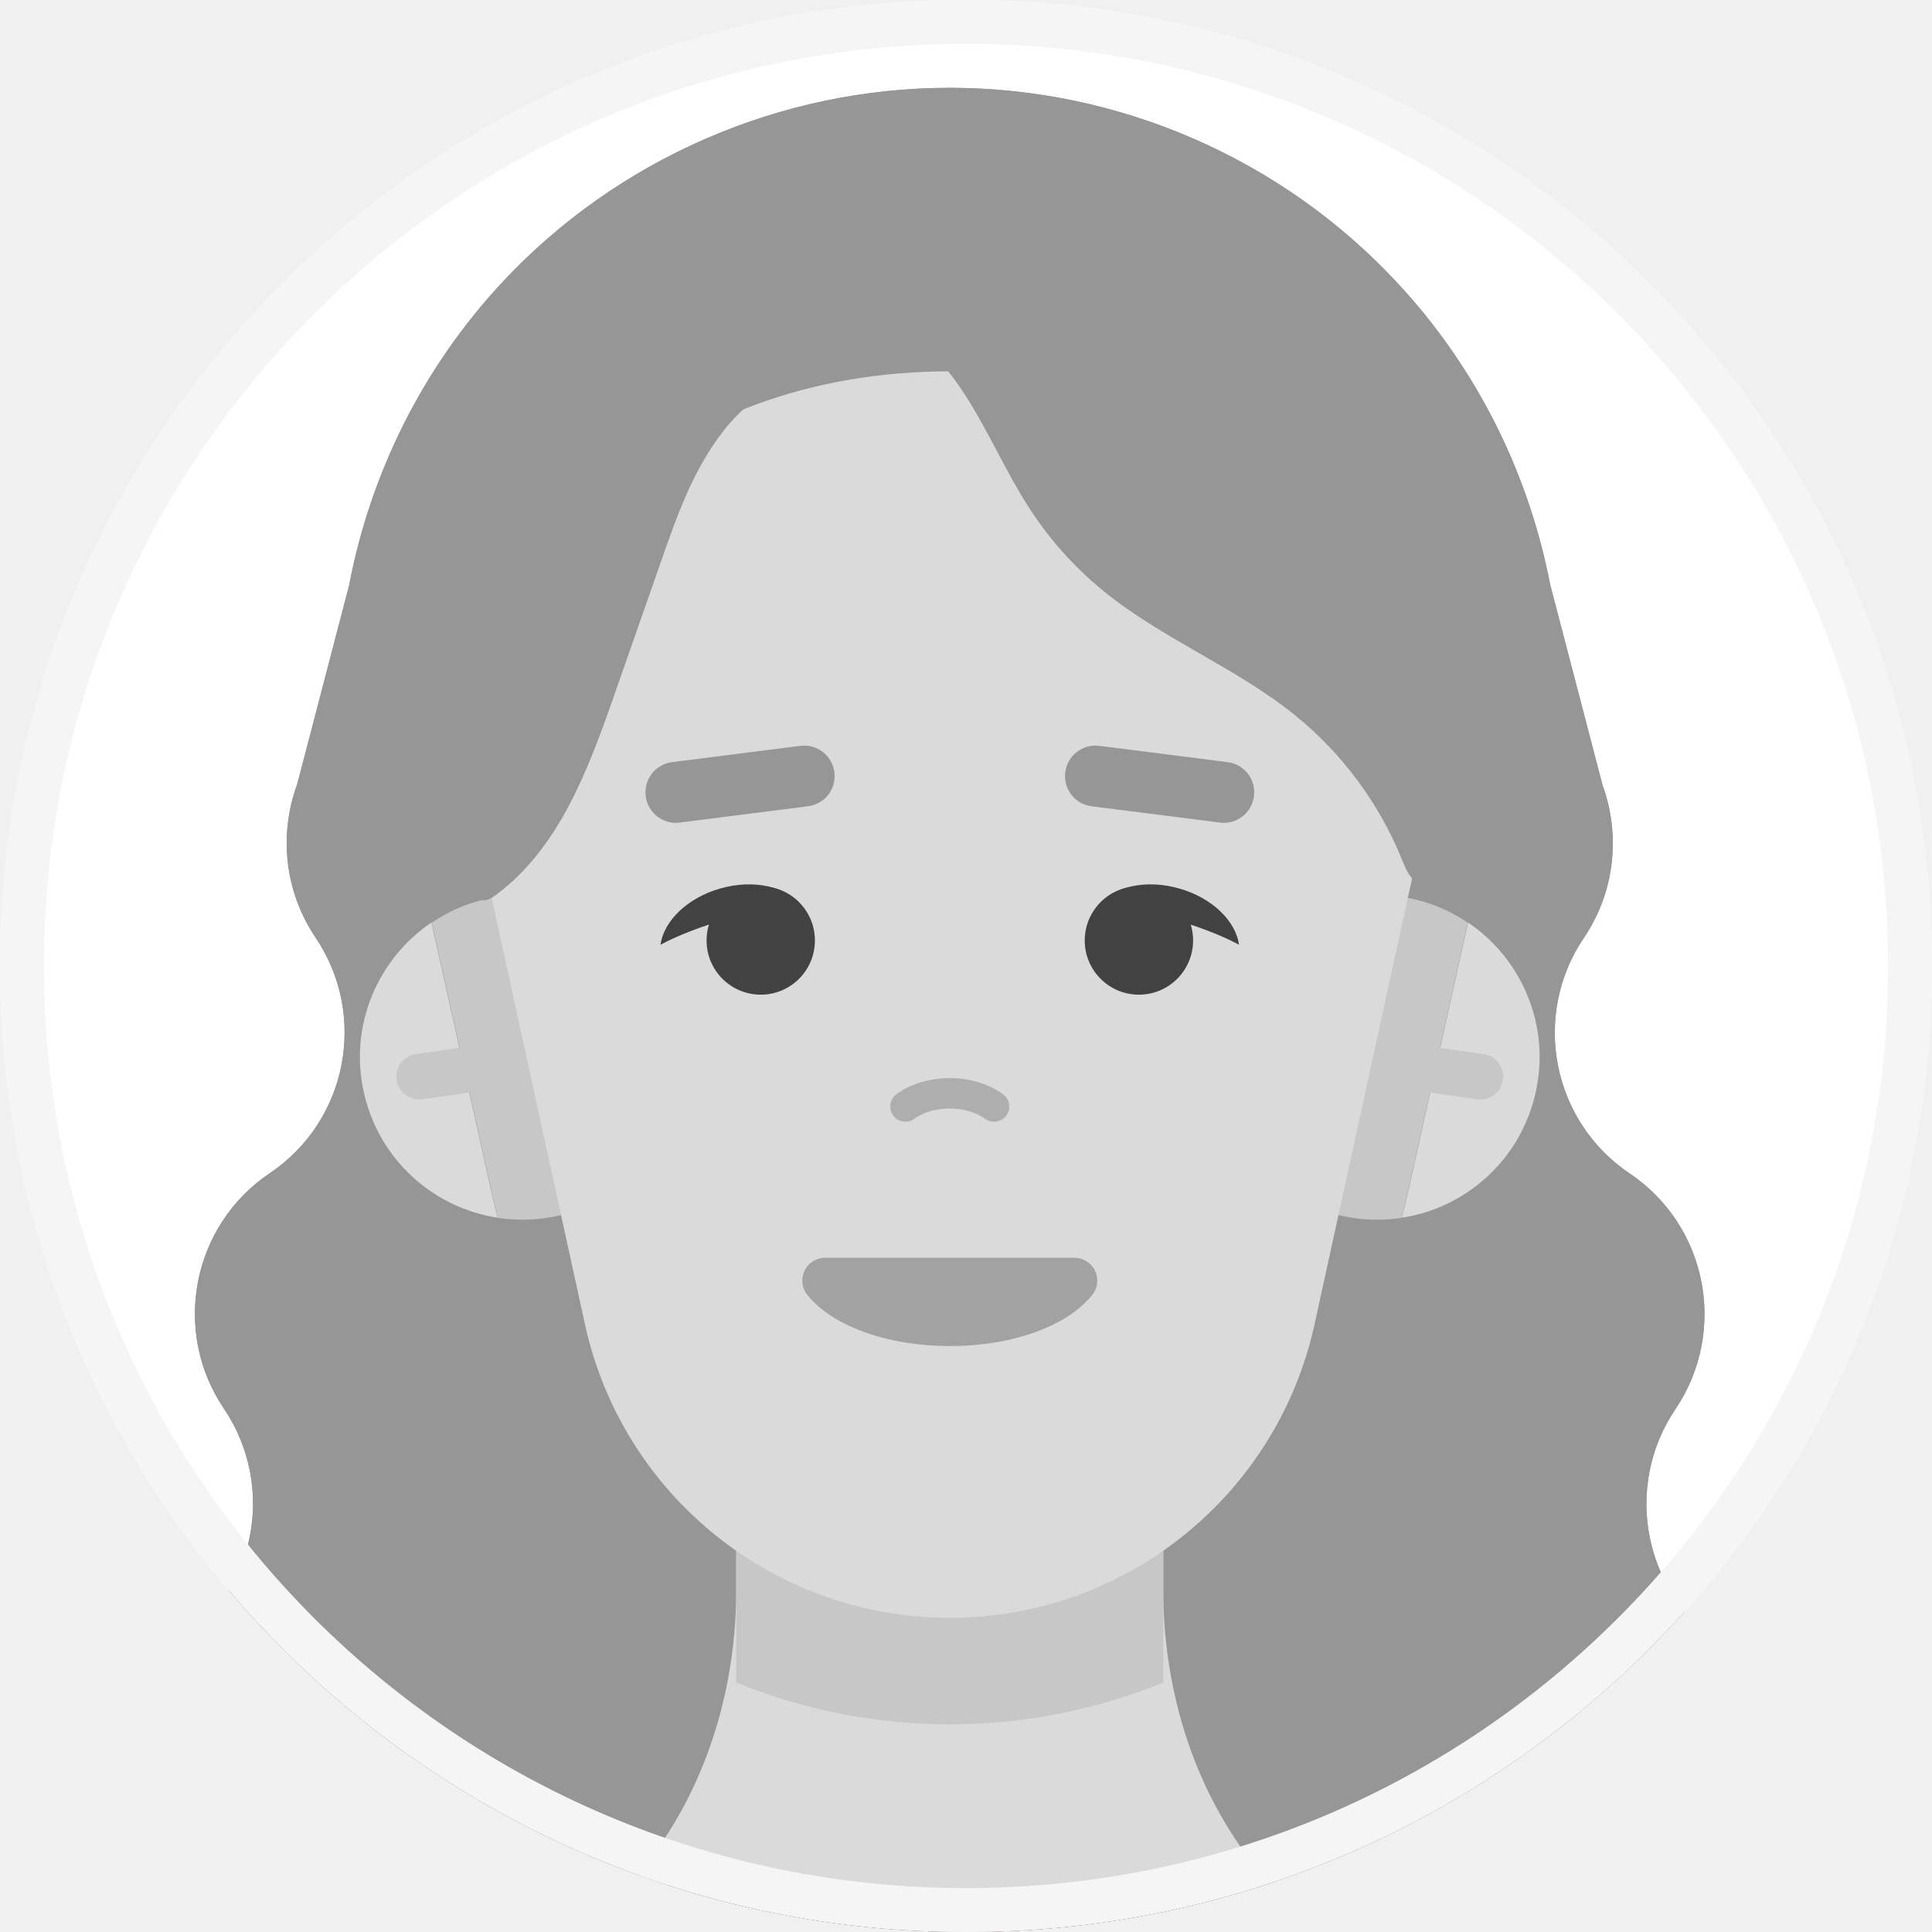
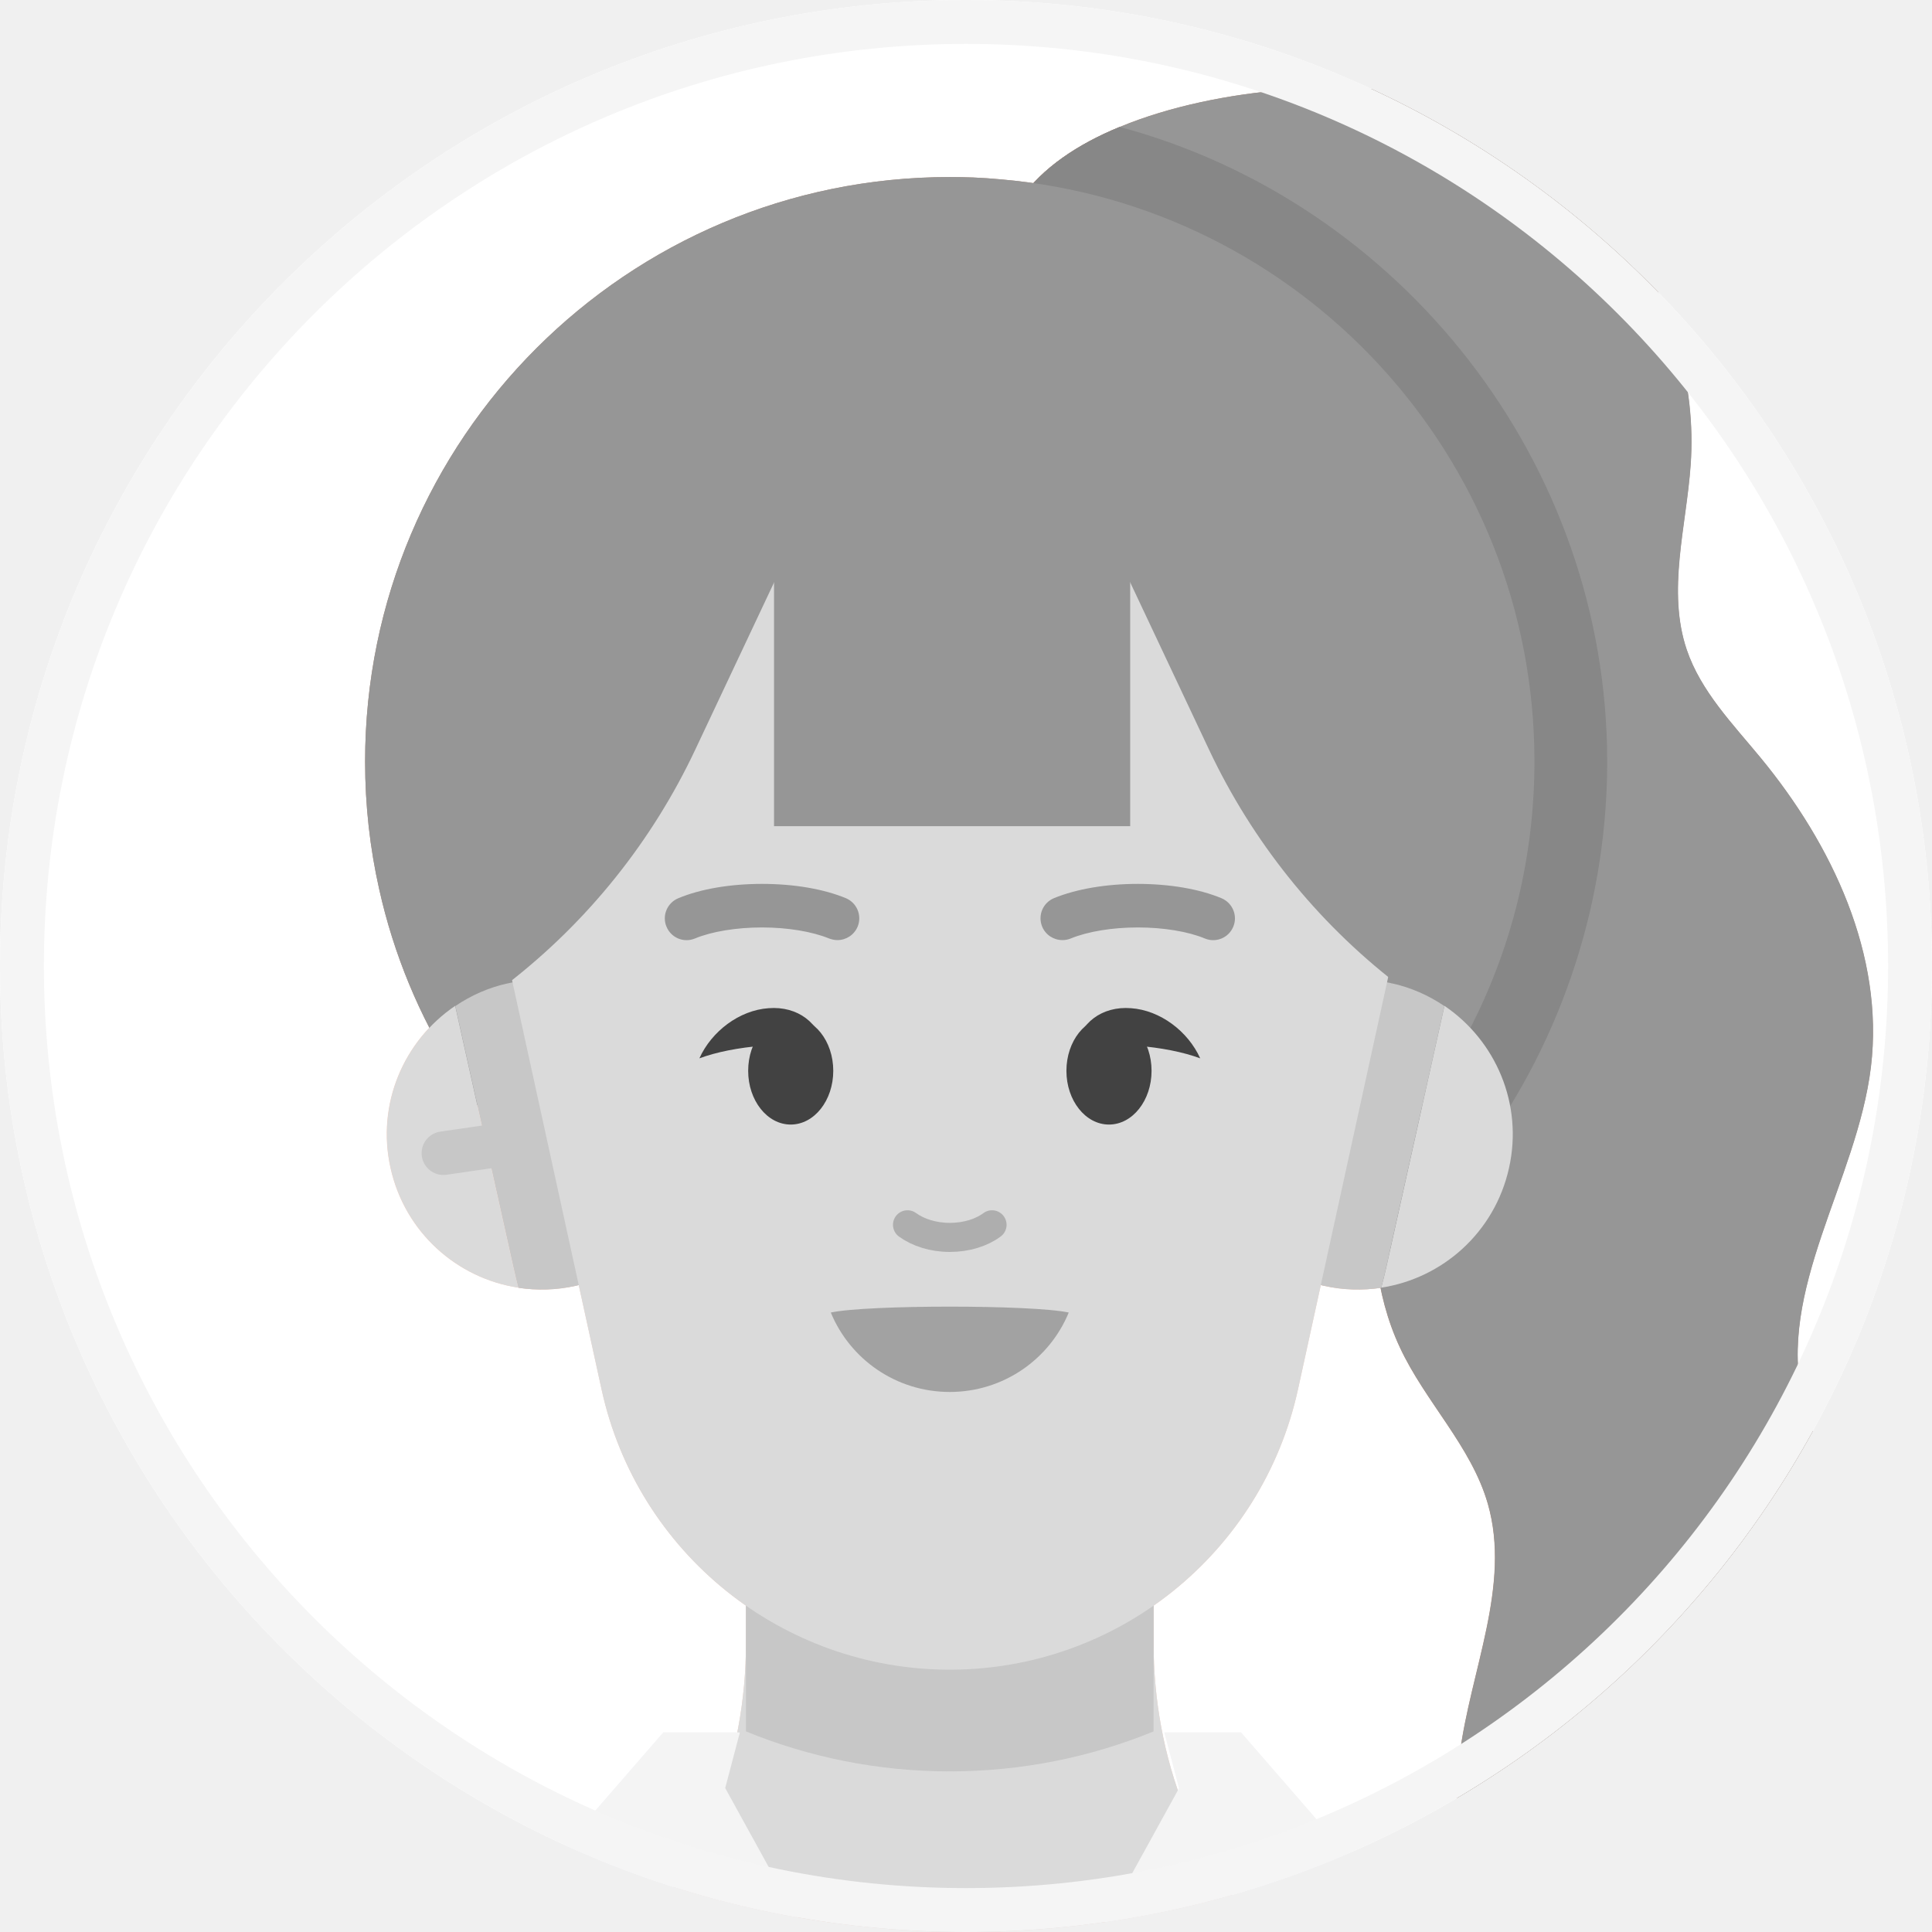
<svg xmlns="http://www.w3.org/2000/svg" width="44" height="44" viewBox="0 0 44 44" fill="none">
-   <g clip-path="url(#clip0_2086_22772)">
+   <g clip-path="url(#clip0_2086_22824)">
    <rect width="44" height="44" rx="22" fill="white" />
-     <g clip-path="url(#clip1_2086_22772)">
-       <path d="M41.287 48.185C39.516 46.993 39.048 44.588 40.244 42.82C41.436 41.049 40.972 38.647 39.201 37.455C37.43 36.263 36.962 33.858 38.158 32.09C39.35 30.319 38.886 27.917 37.114 26.725C35.343 25.533 34.876 23.128 36.071 21.36C36.792 20.293 36.903 18.996 36.494 17.873L35.312 13.344H35.309C34.824 10.793 33.635 8.394 31.843 6.464C29.216 3.622 25.494 2 21.629 2C17.765 2 14.043 3.622 11.415 6.454C9.624 8.384 8.435 10.782 7.95 13.333L6.768 17.86C6.355 18.982 6.466 20.282 7.187 21.353C8.379 23.124 7.915 25.526 6.144 26.718C4.373 27.91 3.905 30.316 5.101 32.083C6.293 33.854 5.829 36.256 4.058 37.448C2.287 38.641 1.819 41.046 3.014 42.813C4.207 44.584 3.742 46.986 1.971 48.178C0.2 49.371 -0.268 51.776 0.928 53.543H42.334C43.526 51.772 43.062 49.371 41.291 48.178L41.287 48.185Z" fill="#B28D7B" />
-       <path d="M5.06 42.883H38.2C44.095 42.883 48.881 47.669 48.881 53.564V61.962H-5.622V53.564C-5.622 47.669 -0.836 42.883 5.06 42.883Z" fill="#E5C1CF" />
-       <path d="M34.037 42.886L25.871 62H17.387L9.222 42.886H34.037Z" fill="#E5C1CF" />
-       <path d="M31.954 44.248C31.954 47.658 26.62 48.875 21.629 48.875C16.638 48.875 11.305 47.658 11.305 44.248C11.305 43.874 11.377 43.392 11.644 42.886H31.621C31.884 43.392 31.954 43.874 31.954 44.248Z" fill="#E5C1CF" />
-       <path d="M26.491 36.208V32.496H16.766V36.208C16.766 38.914 15.789 41.6 13.807 43.441C13.533 43.694 13.384 43.964 13.384 44.248C13.384 45.655 17.075 46.799 21.629 46.799C26.183 46.799 29.874 45.659 29.874 44.248C29.874 43.967 29.725 43.694 29.451 43.441C27.469 41.6 26.491 38.914 26.491 36.208Z" fill="#F4D1C3" />
-       <path d="M11.336 27.734C9.873 27.512 8.629 26.417 8.286 24.881C7.943 23.353 8.601 21.838 9.825 21.01L11.214 27.252C11.252 27.415 11.291 27.574 11.332 27.73L11.336 27.734Z" fill="#F4D1C3" />
-       <path d="M12.705 27.689C12.244 27.793 11.78 27.803 11.34 27.737C11.295 27.574 11.26 27.415 11.222 27.255L9.832 21.013C10.206 20.76 10.629 20.57 11.097 20.469C13.09 20.026 15.069 21.28 15.512 23.273C15.956 25.266 14.701 27.245 12.709 27.689H12.705Z" fill="#E8BBAA" />
-       <path d="M31.923 27.734C33.385 27.512 34.63 26.417 34.973 24.881C35.316 23.353 34.657 21.838 33.434 21.01L32.044 27.252C32.006 27.415 31.968 27.574 31.926 27.73L31.923 27.734Z" fill="#F4D1C3" />
-       <path d="M30.554 27.689C31.015 27.793 31.479 27.803 31.919 27.737C31.964 27.574 31.999 27.415 32.037 27.255L33.427 21.013C33.053 20.76 32.63 20.57 32.162 20.469C30.169 20.026 28.19 21.28 27.746 23.273C27.303 25.266 28.557 27.245 30.55 27.689H30.554Z" fill="#E8BBAA" />
-       <path d="M26.493 33.535V38.318C24.985 38.935 23.342 39.271 21.63 39.271C19.918 39.271 18.275 38.935 16.768 38.318V33.535H26.493Z" fill="#E8BBAA" />
-       <path d="M21.63 36.845C17.634 36.845 14.175 34.062 13.322 30.16L10.258 16.158C9.766 9.545 15 3.906 21.63 3.906C28.263 3.906 33.497 9.545 33.001 16.158L29.937 30.16C29.081 34.062 25.626 36.845 21.63 36.845Z" fill="#F4D1C3" />
-       <path d="M17.325 22.653C18.006 22.653 18.558 22.1 18.558 21.419C18.558 20.738 18.006 20.185 17.325 20.185C16.643 20.185 16.091 20.738 16.091 21.419C16.091 22.1 16.643 22.653 17.325 22.653Z" fill="#453C56" />
-       <path d="M25.938 22.653C26.619 22.653 27.172 22.1 27.172 21.419C27.172 20.738 26.619 20.185 25.938 20.185C25.256 20.185 24.704 20.738 24.704 21.419C24.704 22.1 25.256 22.653 25.938 22.653Z" fill="#453C56" />
-       <path d="M20.621 25.2C20.87 25.013 21.231 24.899 21.63 24.899C22.028 24.899 22.385 25.016 22.638 25.2" stroke="#D1A193" stroke-width="0.693" stroke-linecap="round" stroke-linejoin="round" />
-       <path d="M18.243 20.608C17.807 20.636 17.228 20.74 16.601 20.916C15.977 21.093 15.426 21.308 15.041 21.516C15.117 20.975 15.655 20.445 16.407 20.234C17.159 20.019 17.893 20.189 18.243 20.608Z" fill="#453C56" />
-       <path d="M25.015 20.608C25.452 20.636 26.031 20.74 26.658 20.916C27.282 21.093 27.833 21.308 28.218 21.516C28.142 20.975 27.605 20.445 26.852 20.234C26.1 20.019 25.366 20.189 25.015 20.608Z" fill="#453C56" />
-       <path d="M9.548 24.521L10.986 24.313" stroke="#E8BBAA" stroke-width="1.04" stroke-linecap="round" stroke-linejoin="round" />
-       <path d="M33.711 24.521L32.273 24.313" stroke="#E8BBAA" stroke-width="1.04" stroke-linecap="round" stroke-linejoin="round" />
-       <path d="M15.391 18.74C15.048 18.74 14.75 18.483 14.705 18.133C14.656 17.752 14.927 17.405 15.304 17.357L18.226 16.986C18.607 16.938 18.954 17.208 19.003 17.586C19.051 17.967 18.781 18.314 18.403 18.362L15.481 18.733C15.454 18.736 15.422 18.74 15.395 18.74H15.391Z" fill="#B28D7B" />
-       <path d="M27.867 18.74C27.84 18.74 27.809 18.74 27.781 18.733L24.859 18.362C24.478 18.314 24.211 17.967 24.26 17.586C24.308 17.204 24.658 16.938 25.036 16.986L27.958 17.357C28.339 17.405 28.606 17.752 28.557 18.133C28.512 18.483 28.214 18.74 27.871 18.74H27.867Z" fill="#B28D7B" />
-       <path d="M33.937 17.27C33.937 17.61 33.926 17.957 33.902 18.3L33.452 20.577C32.998 12.495 27.878 8.457 21.63 8.457C15.381 8.457 10.262 12.498 9.808 20.577L9.357 18.3C8.823 10.384 14.469 3.636 21.63 3.636C28.79 3.636 33.937 9.805 33.937 17.267V17.27Z" fill="#B28D7B" />
-       <path d="M16.49 9.798C15.8 10.665 15.422 11.732 15.059 12.775C14.701 13.794 14.345 14.817 13.988 15.835C13.398 17.52 12.736 19.308 11.302 20.376C11.204 20.448 11.094 20.518 10.972 20.504C10.854 20.487 10.768 20.393 10.695 20.299C9.818 19.18 9.725 17.631 9.926 16.22C10.3 13.569 11.614 11.049 13.613 9.264C14.362 8.595 15.225 8.02 16.199 7.784C16.583 7.691 18.708 7.476 18.59 8.287C18.552 8.557 17.797 8.706 17.564 8.845C17.152 9.091 16.785 9.424 16.486 9.798H16.49Z" fill="#B28D7B" />
-       <path d="M17.041 8.654C17.113 7.59 18.323 6.876 19.377 7.029C20.43 7.181 21.29 7.972 21.886 8.855C22.482 9.739 22.891 10.737 23.477 11.628C23.927 12.314 24.485 12.931 25.119 13.451C26.468 14.553 28.145 15.198 29.497 16.293C30.568 17.16 31.413 18.303 31.93 19.582C32.016 19.794 32.11 20.029 32.315 20.13C32.474 20.206 32.665 20.178 32.838 20.13C33.999 19.797 34.734 18.573 34.834 17.367C34.935 16.161 34.529 14.976 34.068 13.86C33.389 12.214 32.581 10.623 31.652 9.105C31.081 8.169 30.453 7.254 29.653 6.506C27.539 4.54 24.509 3.996 21.661 3.542C21.331 3.49 20.999 3.438 20.669 3.473C20.344 3.508 20.032 3.622 19.73 3.75C18.625 4.215 17.564 4.856 16.819 5.792C16.074 6.727 15.682 7.999 15.998 9.157" fill="#B28D7B" />
-       <path d="M24.468 29.165C24.011 29.737 22.912 30.136 21.63 30.136C20.347 30.136 19.248 29.733 18.791 29.165H24.468Z" stroke="#F4807D" stroke-width="1.04" stroke-linecap="round" stroke-linejoin="round" />
-     </g>
-     <g clip-path="url(#clip2_2086_22772)">
-       <path d="M41.288 48.185C39.517 46.993 39.049 44.588 40.245 42.82C41.437 41.049 40.973 38.647 39.202 37.455C37.431 36.263 36.963 33.858 38.159 32.09C39.351 30.319 38.886 27.917 37.115 26.725C35.344 25.533 34.877 23.128 36.072 21.36C36.793 20.293 36.904 18.996 36.495 17.873L35.313 13.344H35.31C34.825 10.793 33.636 8.394 31.844 6.464C29.217 3.622 25.495 2 21.63 2C17.766 2 14.044 3.622 11.416 6.454C9.625 8.384 8.436 10.782 7.951 13.333L6.769 17.86C6.356 18.982 6.467 20.282 7.188 21.353C8.38 23.124 7.916 25.526 6.145 26.718C4.374 27.91 3.906 30.316 5.102 32.083C6.294 33.854 5.83 36.256 4.059 37.448C2.288 38.641 1.82 41.046 3.015 42.813C4.208 44.584 3.743 46.986 1.972 48.178C0.201 49.371 -0.267 51.776 0.929 53.543H42.335C43.527 51.772 43.063 49.371 41.292 48.178L41.288 48.185Z" fill="#969696" />
-       <path d="M5.061 42.883H38.2C44.096 42.883 48.882 47.669 48.882 53.564V61.962H-5.621V53.564C-5.621 47.669 -0.835 42.883 5.061 42.883Z" fill="#7A7A7A" />
-       <path d="M31.954 44.248C31.954 47.658 26.62 48.875 21.629 48.875C16.639 48.875 11.305 47.658 11.305 44.248C11.305 43.874 11.377 43.392 11.644 42.886H31.621C31.885 43.392 31.954 43.874 31.954 44.248Z" fill="#7A7A7A" />
-       <path d="M26.492 36.208V32.496H16.767V36.208C16.767 38.914 15.79 41.6 13.807 43.441C13.534 43.694 13.385 43.964 13.385 44.248C13.385 45.655 17.076 46.799 21.63 46.799C26.184 46.799 29.875 45.659 29.875 44.248C29.875 43.967 29.726 43.694 29.452 43.441C27.47 41.6 26.492 38.914 26.492 36.208Z" fill="#DADADA" />
-       <path d="M11.337 27.733C9.874 27.512 8.63 26.416 8.287 24.881C7.944 23.353 8.602 21.838 9.825 21.01L11.215 27.252C11.253 27.415 11.291 27.574 11.333 27.73L11.337 27.733Z" fill="#DADADA" />
-       <path d="M12.706 27.689C12.245 27.793 11.781 27.803 11.341 27.737C11.296 27.574 11.261 27.415 11.223 27.255L9.833 21.013C10.207 20.76 10.63 20.57 11.098 20.469C13.091 20.026 15.07 21.28 15.514 23.273C15.957 25.266 14.703 27.245 12.71 27.689H12.706Z" fill="#C7C7C7" />
-       <path d="M31.924 27.733C33.386 27.512 34.63 26.416 34.974 24.881C35.317 23.353 34.658 21.838 33.435 21.01L32.045 27.252C32.007 27.415 31.969 27.574 31.927 27.73L31.924 27.733Z" fill="#DADADA" />
-       <path d="M30.555 27.689C31.015 27.793 31.48 27.803 31.92 27.737C31.965 27.574 32 27.415 32.038 27.255L33.428 21.013C33.053 20.76 32.631 20.57 32.163 20.469C30.17 20.026 28.191 21.28 27.747 23.273C27.304 25.266 28.558 27.245 30.551 27.689H30.555Z" fill="#C7C7C7" />
-       <path d="M26.493 33.535V38.318C24.985 38.935 23.342 39.271 21.63 39.271C19.918 39.271 18.275 38.935 16.768 38.318V33.535H26.493Z" fill="#C7C7C7" />
-       <path d="M21.63 36.845C17.634 36.845 14.175 34.062 13.322 30.16L10.259 16.158C9.767 9.545 15 3.906 21.63 3.906C28.264 3.906 33.497 9.545 33.001 16.158L29.938 30.16C29.081 34.062 25.626 36.845 21.63 36.845Z" fill="#DADADA" />
-       <path d="M17.326 22.653C18.007 22.653 18.559 22.1 18.559 21.419C18.559 20.738 18.007 20.185 17.326 20.185C16.644 20.185 16.092 20.738 16.092 21.419C16.092 22.1 16.644 22.653 17.326 22.653Z" fill="#424242" />
-       <path d="M25.938 22.653C26.619 22.653 27.172 22.1 27.172 21.419C27.172 20.738 26.619 20.185 25.938 20.185C25.256 20.185 24.704 20.738 24.704 21.419C24.704 22.1 25.256 22.653 25.938 22.653Z" fill="#424242" />
-       <path d="M20.621 25.2C20.871 25.013 21.231 24.899 21.63 24.899C22.028 24.899 22.385 25.016 22.638 25.2" stroke="#AEAEAE" stroke-width="0.693" stroke-linecap="round" stroke-linejoin="round" />
-       <path d="M18.244 20.608C17.808 20.636 17.229 20.74 16.602 20.916C15.978 21.093 15.427 21.308 15.042 21.516C15.118 20.975 15.655 20.445 16.407 20.234C17.16 20.019 17.894 20.189 18.244 20.608Z" fill="#424242" />
-       <path d="M25.016 20.608C25.452 20.636 26.031 20.74 26.658 20.916C27.282 21.093 27.833 21.308 28.218 21.516C28.142 20.975 27.605 20.445 26.852 20.234C26.1 20.019 25.366 20.189 25.016 20.608Z" fill="#424242" />
-       <path d="M9.548 24.521L10.986 24.313" stroke="#C7C7C7" stroke-width="1.04" stroke-linecap="round" stroke-linejoin="round" />
-       <path d="M33.712 24.521L32.273 24.313" stroke="#C7C7C7" stroke-width="1.04" stroke-linecap="round" stroke-linejoin="round" />
-       <path d="M15.392 18.74C15.049 18.74 14.751 18.483 14.706 18.133C14.657 17.752 14.928 17.405 15.305 17.357L18.227 16.986C18.608 16.938 18.955 17.208 19.003 17.586C19.052 17.967 18.782 18.314 18.404 18.362L15.482 18.733C15.454 18.736 15.423 18.74 15.395 18.74H15.392Z" fill="#969696" />
-       <path d="M27.869 18.74C27.841 18.74 27.81 18.74 27.782 18.733L24.86 18.362C24.479 18.314 24.212 17.967 24.261 17.586C24.309 17.204 24.659 16.938 25.037 16.986L27.959 17.357C28.34 17.405 28.607 17.752 28.558 18.133C28.513 18.483 28.215 18.74 27.872 18.74H27.869Z" fill="#969696" />
-       <path d="M33.938 17.27C33.938 17.61 33.927 17.957 33.903 18.3L33.453 20.577C32.998 12.495 27.88 8.457 21.631 8.457C15.382 8.457 10.263 12.498 9.809 20.577L9.358 18.3C8.824 10.384 14.47 3.636 21.631 3.636C28.791 3.636 33.938 9.805 33.938 17.267V17.27Z" fill="#969696" />
-       <path d="M16.49 9.798C15.8 10.665 15.422 11.732 15.059 12.775C14.702 13.794 14.345 14.817 13.988 15.835C13.399 17.52 12.736 19.308 11.302 20.376C11.205 20.448 11.094 20.518 10.972 20.504C10.855 20.487 10.768 20.393 10.695 20.299C9.818 19.18 9.725 17.631 9.926 16.22C10.3 13.569 11.614 11.049 13.613 9.264C14.362 8.595 15.225 8.02 16.199 7.784C16.584 7.691 18.708 7.476 18.59 8.287C18.552 8.557 17.797 8.706 17.564 8.845C17.152 9.091 16.785 9.424 16.486 9.798H16.49Z" fill="#969696" />
-       <path d="M17.042 8.654C17.114 7.59 18.324 6.876 19.378 7.029C20.431 7.181 21.291 7.972 21.887 8.855C22.483 9.739 22.892 10.737 23.478 11.628C23.928 12.314 24.486 12.931 25.12 13.451C26.469 14.553 28.146 15.198 29.498 16.293C30.569 17.159 31.414 18.303 31.931 19.582C32.017 19.793 32.111 20.029 32.316 20.13C32.475 20.206 32.666 20.178 32.839 20.13C34 19.797 34.735 18.573 34.835 17.367C34.936 16.161 34.53 14.976 34.069 13.86C33.39 12.214 32.582 10.623 31.654 9.105C31.082 8.169 30.454 7.254 29.654 6.505C27.54 4.54 24.511 3.996 21.662 3.542C21.332 3.49 21 3.438 20.67 3.473C20.345 3.508 20.033 3.622 19.731 3.75C18.626 4.215 17.565 4.856 16.82 5.792C16.075 6.727 15.683 7.999 15.998 9.157" fill="#969696" />
-       <path d="M24.469 29.165C24.012 29.737 22.913 30.136 21.631 30.136C20.348 30.136 19.25 29.733 18.792 29.165H24.469Z" stroke="#A2A2A2" stroke-width="1.04" stroke-linecap="round" stroke-linejoin="round" />
-     </g>
+     <path d="M40.893 42.274C39.348 45.41 39.13 49.175 40.307 52.469C38.065 51.011 36.179 49.016 34.852 46.694C33.688 44.656 32.947 42.294 33.242 39.965C33.486 38.043 34.416 36.111 33.883 34.248C33.506 32.935 32.454 31.923 31.878 30.682C31.591 30.067 31.429 29.419 31.343 28.754C31.005 26.243 31.723 23.467 30.741 21.099C29.497 18.112 26.01 16.752 24.091 14.152C22.391 11.846 21.485 7.063 23.251 4.522C23.737 3.824 24.541 3.285 25.5 2.891C27.783 1.945 30.929 1.799 32.672 2.233C36.252 3.119 38.763 6.904 38.501 10.586C38.402 11.998 37.959 13.454 38.412 14.797C38.733 15.743 39.457 16.484 40.093 17.255C41.723 19.233 42.914 21.754 42.607 24.301C42.289 26.904 40.45 29.369 41.062 31.92C41.436 33.481 42.689 34.745 42.954 36.329C43.301 38.44 41.839 40.355 40.893 42.274Z" fill="#B28D7B" />
+     <path d="M5.815 43.789H37.447C43.074 43.789 47.642 48.357 47.642 53.984V62H-4.381V53.984C-4.381 48.357 0.187 43.789 5.815 43.789Z" fill="#F4F3FA" />
+     <path d="M26.272 37.418V33.875H16.989V37.418C16.989 40.001 16.057 42.565 14.164 44.322C13.903 44.563 13.761 44.821 13.761 45.092C13.761 46.435 17.284 47.527 21.631 47.527C25.977 47.527 29.501 46.439 29.501 45.092C29.501 44.824 29.358 44.563 29.097 44.322C27.205 42.565 26.272 40.001 26.272 37.418Z" fill="#F4D1C3" />
+     <path d="M36.599 17.344C36.599 18.505 36.464 19.663 36.199 20.788C35.441 23.993 33.701 26.749 31.343 28.754C31.005 26.243 31.723 23.467 30.741 21.099C29.497 18.112 26.01 16.752 24.091 14.152C22.391 11.846 21.485 7.063 23.251 4.522C23.737 3.824 24.541 3.285 25.5 2.891C31.892 4.608 36.599 10.523 36.599 17.344Z" fill="#A37E6F" />
+     <path d="M34.946 17.344C34.946 18.399 34.823 19.425 34.592 20.411C33.206 26.286 27.929 30.659 21.631 30.659C15.332 30.659 9.96 26.206 8.636 20.252C8.425 19.316 8.315 18.343 8.315 17.344C8.315 9.994 14.277 4.032 21.631 4.032C21.809 4.032 21.988 4.036 22.166 4.042C22.378 4.052 22.587 4.065 22.795 4.085C29.603 4.671 34.946 10.384 34.946 17.344Z" fill="#B28D7B" />
+     <path d="M11.805 29.326C10.409 29.114 9.221 28.069 8.894 26.604C8.566 25.145 9.195 23.699 10.363 22.908L11.689 28.866C11.726 29.022 11.762 29.174 11.802 29.323L11.805 29.326Z" fill="#F4D1C3" />
+     <path d="M13.113 29.283C12.672 29.382 12.229 29.392 11.809 29.329C11.766 29.174 11.733 29.022 11.697 28.869L10.37 22.912C10.727 22.67 11.131 22.488 11.578 22.392C13.48 21.969 15.369 23.166 15.792 25.069C16.215 26.971 15.018 28.86 13.116 29.283H13.113Z" fill="#E8BBAA" />
+     <path d="M31.455 29.326C32.851 29.114 34.039 28.069 34.366 26.604C34.694 25.145 34.065 23.699 32.897 22.908L31.571 28.866C31.535 29.022 31.498 29.174 31.458 29.323L31.455 29.326Z" fill="#F4D1C3" />
+     <path d="M30.148 29.283C30.588 29.382 31.032 29.392 31.452 29.329C31.495 29.174 31.528 29.022 31.564 28.869L32.891 22.912C32.534 22.67 32.13 22.488 31.683 22.392C29.781 21.969 27.892 23.166 27.469 25.069C27.046 26.971 28.243 28.86 30.145 29.283H30.148Z" fill="#E8BBAA" />
+     <path d="M26.272 34.867V39.432C24.833 40.021 23.265 40.342 21.631 40.342C19.996 40.342 18.428 40.021 16.989 39.432V34.867H26.272Z" fill="#E8BBAA" />
+     <path d="M21.631 38.026C17.816 38.026 14.515 35.37 13.701 31.645L10.777 18.28C10.307 11.968 15.302 6.586 21.631 6.586C27.962 6.586 32.957 11.968 32.484 18.28L29.56 31.645C28.743 35.37 25.445 38.026 21.631 38.026Z" fill="#F4D1C3" />
+     <path d="M22.593 27.894C22.355 28.072 22.011 28.181 21.631 28.181C21.25 28.181 20.909 28.069 20.668 27.894" stroke="#D1A193" stroke-width="0.662" stroke-linecap="round" stroke-linejoin="round" />
+     <path d="M19.07 21.41C19.007 21.41 18.944 21.396 18.881 21.373C18.494 21.215 17.935 21.122 17.353 21.122C16.77 21.122 16.208 21.215 15.828 21.373C15.573 21.479 15.285 21.36 15.179 21.105C15.073 20.854 15.193 20.563 15.447 20.457C15.953 20.245 16.631 20.13 17.356 20.13C18.08 20.13 18.752 20.245 19.261 20.454C19.516 20.56 19.635 20.847 19.533 21.102C19.453 21.294 19.268 21.41 19.073 21.41H19.07Z" fill="#B28D7B" />
+     <path d="M24.191 21.41C23.996 21.41 23.811 21.294 23.731 21.102C23.629 20.847 23.748 20.56 24.003 20.454C24.515 20.245 25.19 20.13 25.908 20.13C26.626 20.13 27.311 20.245 27.817 20.457C28.068 20.563 28.191 20.854 28.085 21.105C27.979 21.36 27.688 21.479 27.436 21.373C27.056 21.215 26.497 21.122 25.911 21.122C25.326 21.122 24.77 21.215 24.383 21.373C24.32 21.4 24.257 21.41 24.194 21.41H24.191Z" fill="#B28D7B" />
+     <path d="M22.844 32.482C22.828 32.571 22.801 32.657 22.768 32.737C22.583 33.163 22.143 33.464 21.63 33.464C21.117 33.464 20.677 33.163 20.495 32.737C20.459 32.657 20.433 32.571 20.416 32.482C20.777 32.618 21.19 32.694 21.63 32.694C22.07 32.694 22.484 32.618 22.844 32.482Z" fill="#E8BBAA" />
+     <path d="M24.34 29.892C23.903 30.954 22.854 31.701 21.63 31.701C20.406 31.701 19.358 30.954 18.921 29.892C19.748 29.713 23.512 29.713 24.34 29.892Z" fill="#F4807D" />
+     <path d="M18.776 23.891C18.425 23.808 17.936 23.775 17.38 23.815C16.824 23.858 16.311 23.96 15.928 24.103C16.206 23.487 16.837 23.008 17.502 22.961C18.171 22.908 18.673 23.305 18.773 23.891H18.776Z" fill="#453C56" />
+     <path d="M10.098 26.263L11.471 26.064" stroke="#E8BBAA" stroke-width="0.992" stroke-linecap="round" stroke-linejoin="round" />
+     <path d="M33.377 18.744C33.377 19.068 33.367 19.398 33.344 19.726L32.914 21.899C32.481 14.185 27.595 10.331 21.63 10.331C15.666 10.331 10.78 14.188 10.346 21.899L9.916 19.726C9.407 12.17 14.796 5.729 21.63 5.729C28.465 5.729 33.377 11.618 33.377 18.74V18.744Z" fill="#B28D7B" />
+     <path d="M11.574 22.392C11.574 22.392 11.035 13.543 17.522 11.022L15.874 9.838L9.582 14.152L8.808 19.206L11.571 22.395L11.574 22.392Z" fill="#B28D7B" />
+     <path d="M31.687 22.392C31.687 22.392 32.226 13.543 25.739 11.022L27.386 9.838L33.678 14.152L34.453 19.206L31.69 22.395L31.687 22.392Z" fill="#B28D7B" />
+     <path d="M18.008 25.611C18.543 25.611 18.977 25.063 18.977 24.387C18.977 23.711 18.543 23.163 18.008 23.163C17.473 23.163 17.039 23.711 17.039 24.387C17.039 25.063 17.473 25.611 18.008 25.611Z" fill="#453C56" />
+     <path d="M24.485 23.891C24.836 23.808 25.326 23.775 25.881 23.815C26.437 23.858 26.95 23.96 27.334 24.103C27.056 23.487 26.424 23.008 25.759 22.961C25.091 22.908 24.588 23.305 24.488 23.891H24.485Z" fill="#453C56" />
+     <path d="M25.253 25.611C25.788 25.611 26.222 25.063 26.222 24.387C26.222 23.711 25.788 23.163 25.253 23.163C24.717 23.163 24.283 23.711 24.283 24.387C24.283 25.063 24.717 25.611 25.253 25.611Z" fill="#453C56" />
+     <path d="M25.739 8.029H17.628V18.816H25.739V8.029Z" fill="#B28D7B" />
+     <path d="M11.573 22.392L10.479 17.235L14.395 7.182L19.549 9.19L15.834 17.073C14.852 19.157 13.393 20.98 11.573 22.392Z" fill="#B28D7B" />
+     <path d="M31.796 22.392L32.891 17.235L28.974 7.182L23.82 9.19L27.535 17.073C28.518 19.157 29.977 20.98 31.796 22.392Z" fill="#B28D7B" />
+     <path d="M16.85 39.455H15.107L11.322 43.812L15.527 53.24L20.254 48.347L21.683 47.547L20.254 47.507L16.516 40.722L16.85 39.455Z" fill="#F4F3FA" />
+     <path d="M26.519 39.455H28.262L32.044 43.812L27.839 53.24L23.115 48.347L21.683 47.547L23.115 47.507L26.853 40.722L26.519 39.455Z" fill="#F4F3FA" />
+     <path d="M40.897 42.274C39.352 45.41 39.134 49.175 40.311 52.469C38.068 51.011 36.183 49.016 34.856 46.694C33.692 44.656 32.951 42.294 33.245 39.965C33.49 38.043 34.42 36.111 33.887 34.248C33.51 32.935 32.458 31.923 31.882 30.682C31.595 30.067 31.432 29.419 31.346 28.754C31.009 26.243 31.727 23.467 30.744 21.099C29.5 18.112 26.014 16.752 24.095 14.152C22.395 11.846 21.488 7.063 23.255 4.522C23.741 3.824 24.545 3.285 25.504 2.891C27.787 1.945 30.933 1.799 32.676 2.233C36.256 3.119 38.766 6.904 38.505 10.586C38.406 11.998 37.963 13.454 38.416 14.797C38.737 15.743 39.461 16.484 40.096 17.255C41.727 19.233 42.918 21.754 42.61 24.301C42.293 26.904 40.454 29.369 41.066 31.92C41.439 33.481 42.693 34.745 42.958 36.329C43.305 38.44 41.843 40.355 40.897 42.274Z" fill="#969696" />
+     <path d="M5.815 43.789H37.447C43.074 43.789 47.642 48.357 47.642 53.984V62H-4.381V53.984C-4.381 48.357 0.187 43.789 5.815 43.789Z" fill="#F4F4F4" />
+     <path d="M26.272 37.418V33.875H16.989V37.418C16.989 40.001 16.057 42.565 14.164 44.322C13.903 44.563 13.761 44.821 13.761 45.092C13.761 46.435 17.284 47.527 21.631 47.527C25.977 47.527 29.501 46.439 29.501 45.092C29.501 44.824 29.358 44.563 29.097 44.322C27.205 42.565 26.272 40.001 26.272 37.418Z" fill="#DADADA" />
+     <path d="M36.603 17.344C36.603 18.505 36.467 19.663 36.203 20.788C35.445 23.993 33.705 26.749 31.346 28.754C31.009 26.243 31.727 23.467 30.744 21.099C29.5 18.112 26.014 16.752 24.095 14.152C22.395 11.846 21.488 7.063 23.255 4.522C23.741 3.824 24.545 3.285 25.504 2.891C31.895 4.608 36.603 10.523 36.603 17.344Z" fill="#878787" />
+     <path d="M34.946 17.344C34.946 18.399 34.823 19.425 34.592 20.411C33.206 26.286 27.929 30.659 21.631 30.659C15.332 30.659 9.96 26.206 8.636 20.252C8.425 19.316 8.315 18.343 8.315 17.344C8.315 9.994 14.277 4.032 21.631 4.032C21.809 4.032 21.988 4.036 22.166 4.042C22.378 4.052 22.587 4.065 22.795 4.085C29.603 4.671 34.946 10.384 34.946 17.344Z" fill="#969696" />
+     <path d="M11.809 29.326C10.413 29.114 9.225 28.069 8.898 26.604C8.57 25.145 9.199 23.699 10.366 22.908L11.693 28.866C11.729 29.022 11.766 29.174 11.805 29.323L11.809 29.326Z" fill="#DADADA" />
+     <path d="M13.113 29.283C12.672 29.382 12.229 29.392 11.809 29.329C11.766 29.174 11.733 29.022 11.697 28.869L10.37 22.912C10.727 22.67 11.131 22.488 11.578 22.392C13.48 21.969 15.369 23.166 15.792 25.069C16.215 26.971 15.018 28.86 13.116 29.283H13.113Z" fill="#C7C7C7" />
+     <path d="M31.455 29.326C32.851 29.114 34.039 28.069 34.366 26.604C34.694 25.145 34.065 23.699 32.897 22.908L31.571 28.866C31.535 29.022 31.498 29.174 31.458 29.323L31.455 29.326Z" fill="#DADADA" />
+     <path d="M30.152 29.283C30.592 29.382 31.035 29.392 31.456 29.329C31.498 29.174 31.532 29.022 31.568 28.869L32.895 22.912C32.537 22.67 32.134 22.488 31.687 22.392C29.785 21.969 27.896 23.166 27.473 25.069C27.049 26.971 28.247 28.86 30.149 29.283H30.152Z" fill="#C7C7C7" />
+     <path d="M26.272 34.867V39.432C24.833 40.021 23.265 40.342 21.631 40.342C19.996 40.342 18.428 40.021 16.989 39.432V34.867H26.272Z" fill="#C7C7C7" />
+     <path d="M21.631 38.026C17.816 38.026 14.515 35.37 13.701 31.645L10.777 18.28C10.307 11.968 15.302 6.586 21.631 6.586C27.962 6.586 32.957 11.968 32.484 18.28L29.56 31.645C28.743 35.37 25.445 38.026 21.631 38.026Z" fill="#DADADA" />
+     <path d="M22.593 27.894C22.355 28.072 22.011 28.181 21.631 28.181C21.25 28.181 20.909 28.069 20.668 27.894" stroke="#AEAEAE" stroke-width="0.662" stroke-linecap="round" stroke-linejoin="round" />
+     <path d="M19.07 21.41C19.007 21.41 18.944 21.396 18.881 21.373C18.494 21.215 17.935 21.122 17.353 21.122C16.77 21.122 16.208 21.215 15.828 21.373C15.573 21.479 15.285 21.36 15.179 21.105C15.073 20.854 15.193 20.563 15.447 20.457C15.953 20.245 16.631 20.13 17.356 20.13C18.08 20.13 18.752 20.245 19.261 20.454C19.516 20.56 19.635 20.847 19.533 21.102C19.453 21.294 19.268 21.41 19.073 21.41H19.07Z" fill="#969696" />
+     <path d="M24.194 21.41C23.999 21.41 23.813 21.294 23.734 21.102C23.631 20.847 23.75 20.56 24.005 20.454C24.518 20.245 25.193 20.13 25.911 20.13C26.629 20.13 27.313 20.245 27.82 20.457C28.071 20.563 28.193 20.854 28.087 21.105C27.982 21.36 27.691 21.479 27.439 21.373C27.059 21.215 26.5 21.122 25.914 21.122C25.328 21.122 24.773 21.215 24.386 21.373C24.323 21.4 24.26 21.41 24.197 21.41H24.194Z" fill="#969696" />
+     <path d="M24.34 29.892C23.903 30.954 22.854 31.701 21.63 31.701C20.406 31.701 19.358 30.954 18.921 29.892C19.748 29.713 23.512 29.713 24.34 29.892Z" fill="#A2A2A2" />
+     <path d="M18.776 23.891C18.425 23.808 17.936 23.775 17.38 23.815C16.824 23.858 16.311 23.96 15.928 24.103C16.206 23.487 16.837 23.008 17.502 22.961C18.171 22.908 18.673 23.305 18.773 23.891H18.776Z" fill="#424242" />
+     <path d="M10.098 26.263L11.471 26.064" stroke="#C7C7C7" stroke-width="0.992" stroke-linecap="round" stroke-linejoin="round" />
+     <path d="M33.377 18.744C33.377 19.068 33.367 19.398 33.344 19.726L32.914 21.899C32.481 14.185 27.595 10.331 21.63 10.331C15.666 10.331 10.78 14.188 10.346 21.899L9.916 19.726C9.407 12.17 14.796 5.729 21.63 5.729C28.465 5.729 33.377 11.618 33.377 18.74V18.744Z" fill="#969696" />
+     <path d="M11.574 22.392C11.574 22.392 11.035 13.543 17.522 11.022L15.874 9.838L9.582 14.152L8.808 19.206L11.571 22.395L11.574 22.392Z" fill="#969696" />
+     <path d="M31.687 22.392C31.687 22.392 32.226 13.543 25.739 11.022L27.386 9.838L33.678 14.152L34.453 19.206L31.69 22.395L31.687 22.392Z" fill="#969696" />
+     <path d="M18.008 25.611C18.543 25.611 18.977 25.063 18.977 24.387C18.977 23.711 18.543 23.163 18.008 23.163C17.473 23.163 17.039 23.711 17.039 24.387C17.039 25.063 17.473 25.611 18.008 25.611Z" fill="#424242" />
+     <path d="M24.485 23.891C24.836 23.808 25.326 23.775 25.881 23.815C26.437 23.858 26.95 23.96 27.334 24.103C27.056 23.487 26.424 23.008 25.759 22.961C25.091 22.908 24.588 23.305 24.488 23.891H24.485Z" fill="#424242" />
+     <path d="M25.256 25.611C25.792 25.611 26.226 25.063 26.226 24.387C26.226 23.711 25.792 23.163 25.256 23.163C24.721 23.163 24.287 23.711 24.287 24.387C24.287 25.063 24.721 25.611 25.256 25.611Z" fill="#424242" />
+     <path d="M25.739 8.029H17.628V18.816H25.739V8.029Z" fill="#969696" />
+     <path d="M11.573 22.392L10.479 17.235L14.395 7.182L19.549 9.19L15.834 17.073C14.852 19.157 13.393 20.98 11.573 22.392Z" fill="#969696" />
+     <path d="M31.796 22.392L32.891 17.235L28.974 7.182L23.82 9.19L27.535 17.073C28.518 19.157 29.977 20.98 31.796 22.392Z" fill="#969696" />
+     <path d="M16.85 39.455H15.107L11.322 43.812L15.53 53.24L20.254 48.347L21.686 47.547L20.254 47.507L16.516 40.722L16.85 39.455Z" fill="#F4F4F4" />
+     <path d="M26.519 39.455H28.263L32.047 43.812L27.843 53.24L23.115 48.347L21.686 47.547L23.115 47.507L26.854 40.722L26.519 39.455Z" fill="#F4F4F4" />
  </g>
  <rect x="0.5" y="0.5" width="43" height="43" rx="21.5" stroke="#F5F5F5" />
  <defs>
-     <clipPath id="clip0_2086_22772">
+     <clipPath id="clip0_2086_22824">
      <rect width="44" height="44" rx="22" fill="white" />
-     </clipPath>
-     <clipPath id="clip1_2086_22772">
-       <rect width="54.503" height="60" fill="white" transform="translate(-5.62207 2)" />
-     </clipPath>
-     <clipPath id="clip2_2086_22772">
-       <rect width="54.503" height="60" fill="white" transform="translate(-5.62207 2)" />
    </clipPath>
  </defs>
</svg>
